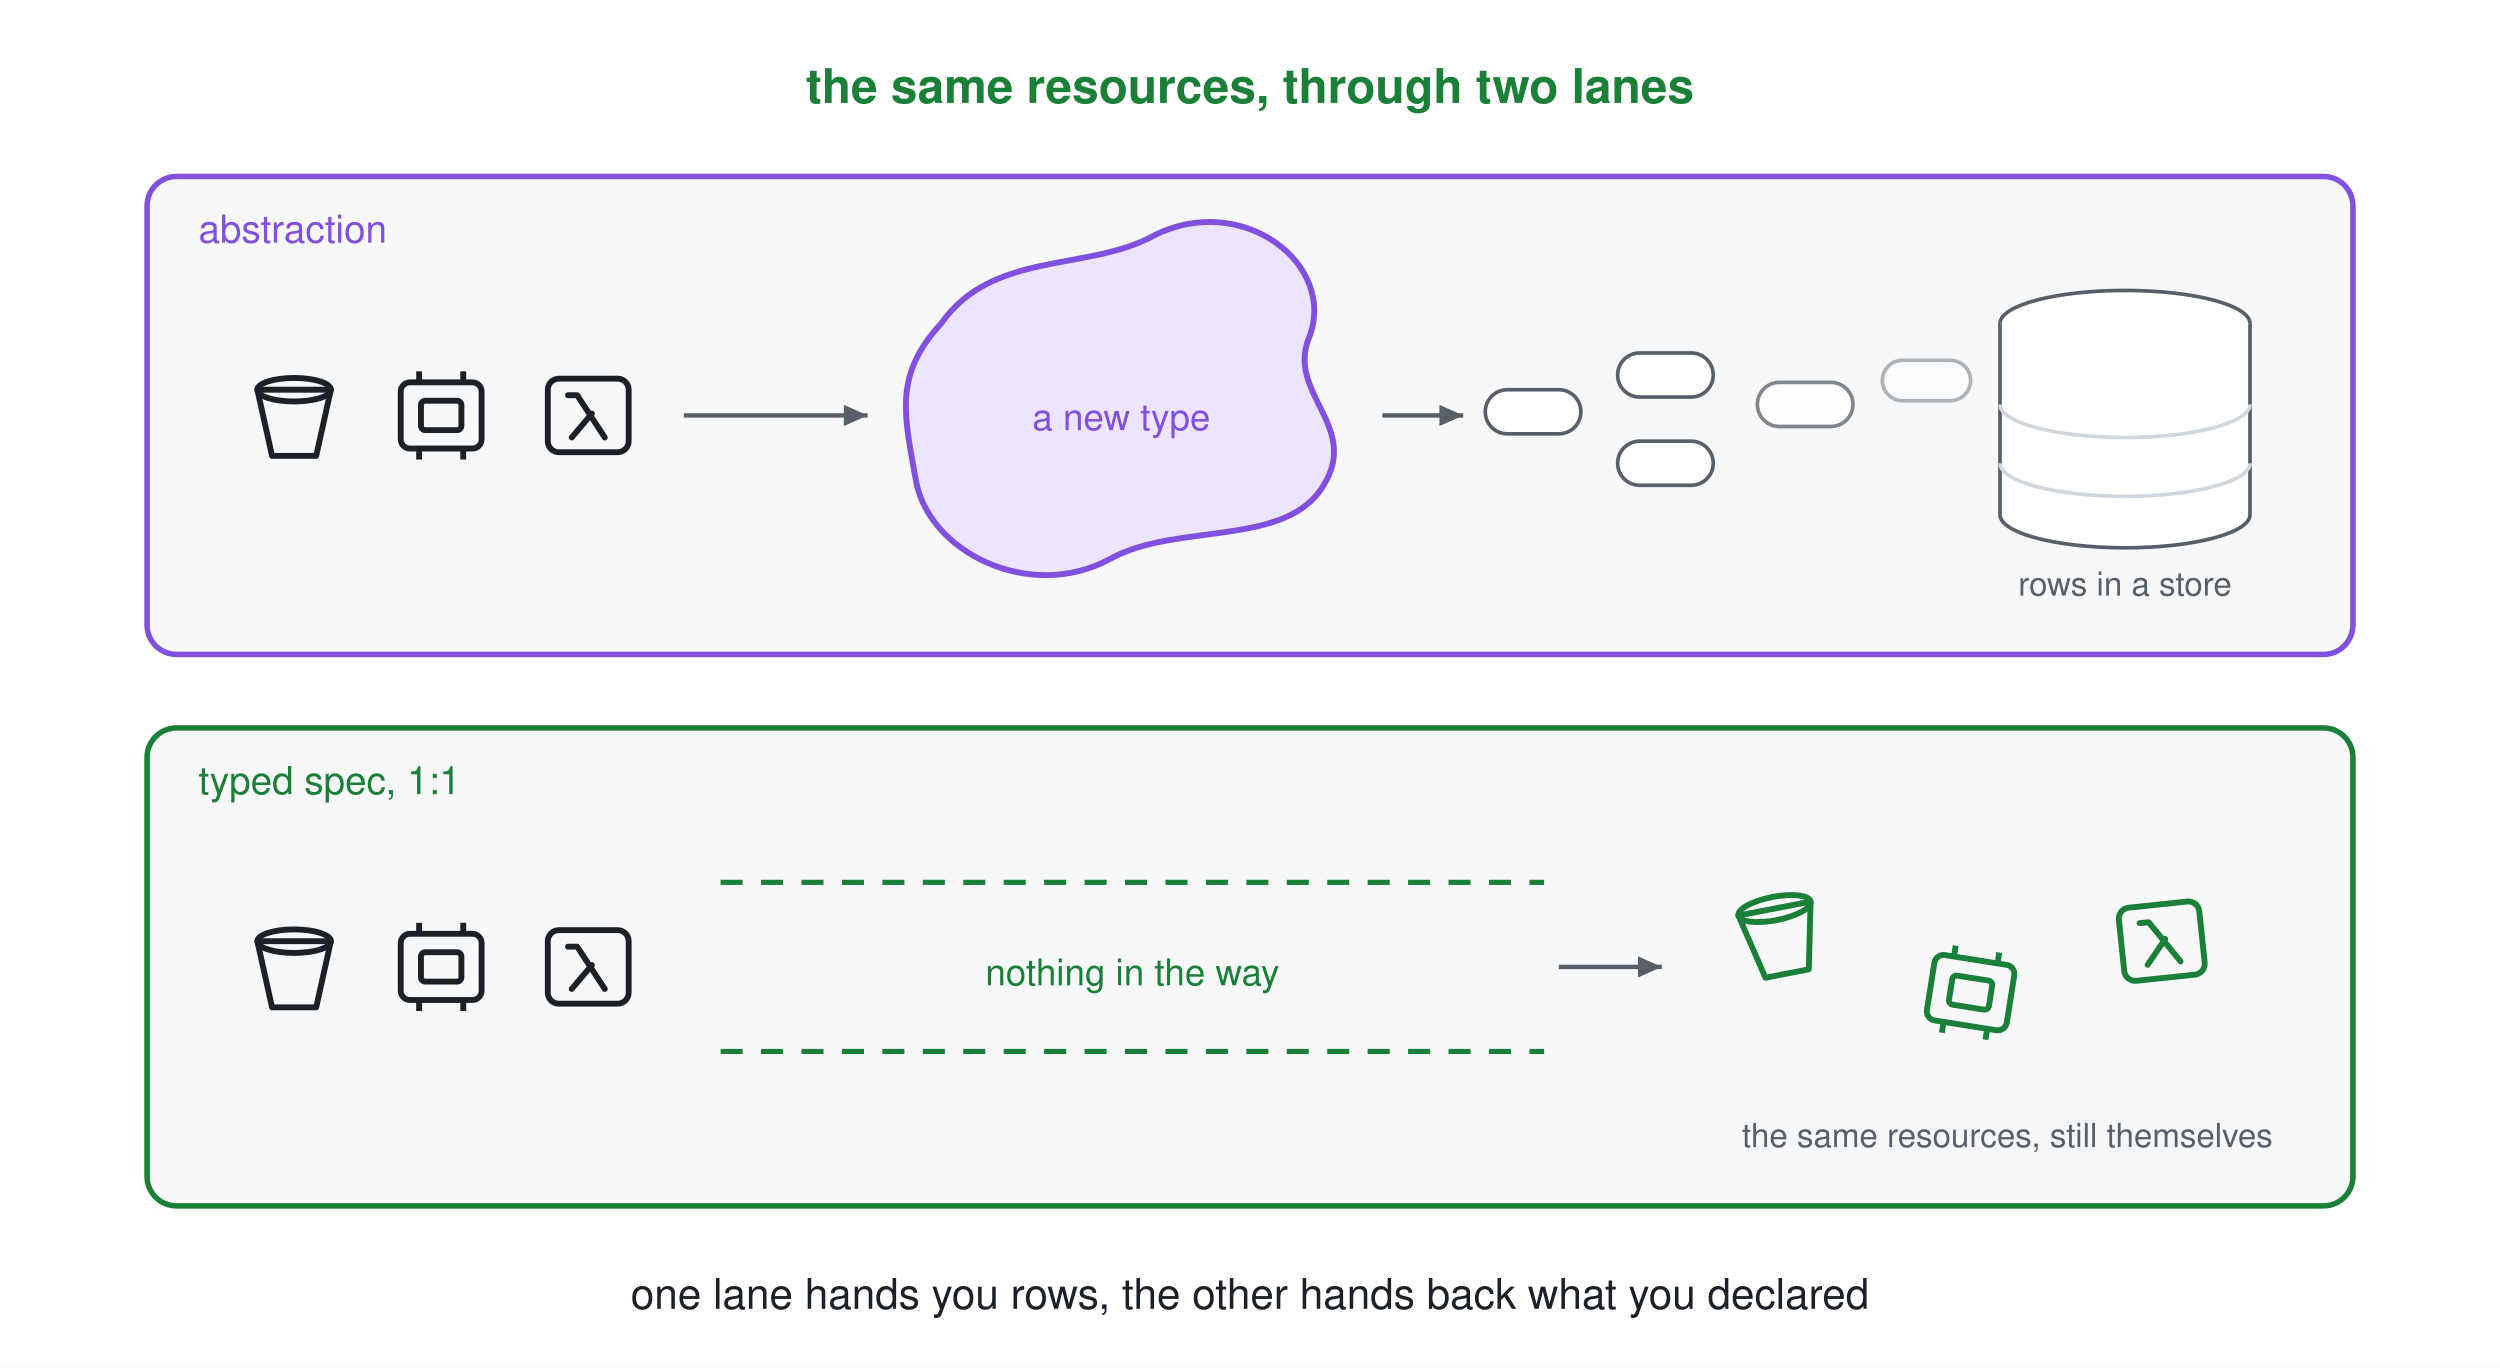
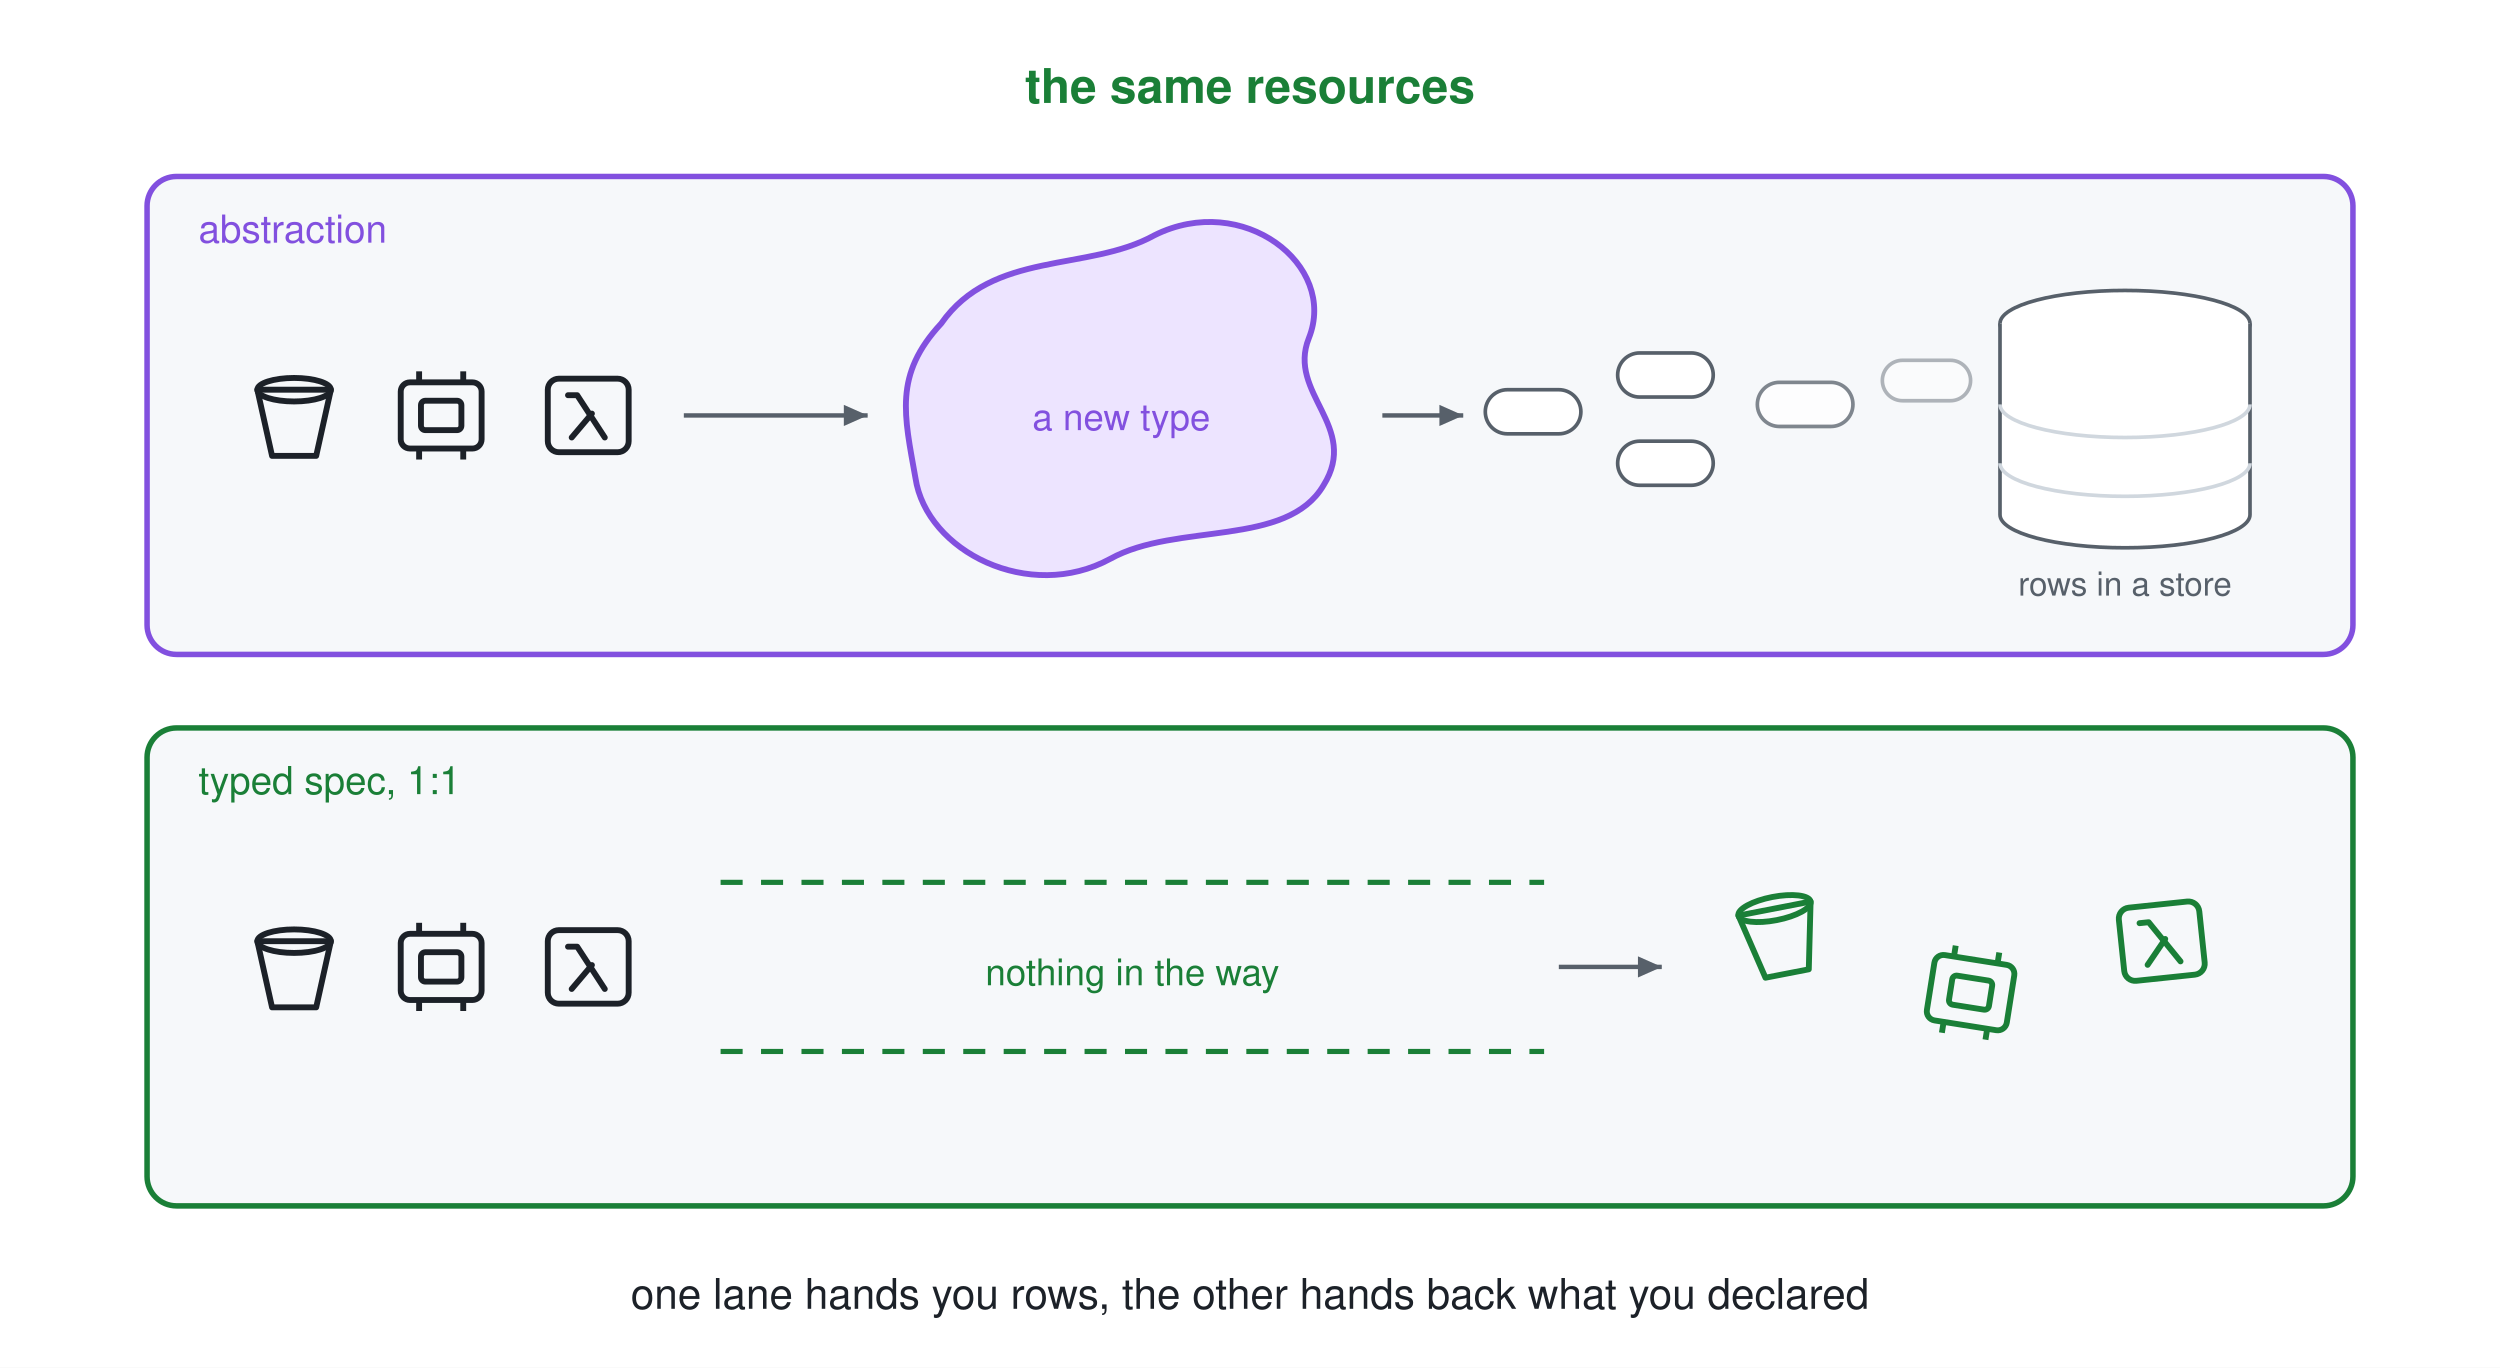
<svg xmlns="http://www.w3.org/2000/svg" viewBox="0 0 680 372" style="max-width:660px;display:block;margin:0 auto" font-family="-apple-system, Segoe UI, Helvetica, Arial, sans-serif">
  <rect x="0" y="0" width="680" height="372" fill="#ffffff" />
  <defs>
    <g id="bucket" stroke="currentColor" stroke-width="1.6" fill="none" stroke-linejoin="round">
      <path d="M4,7 L8,25 L20,25 L24,7 Z" />
      <ellipse cx="14" cy="7" rx="10" ry="3.2" />
    </g>
    <g id="server" stroke="currentColor" stroke-width="1.6" fill="none" stroke-linejoin="round">
      <rect x="3" y="5" width="22" height="18" rx="2.5" />
      <rect x="8.5" y="10" width="11" height="8" rx="1.2" />
      <path d="M8,5 L8,2 M20,5 L20,2 M8,23 L8,26 M20,23 L20,26" />
    </g>
    <g id="fn" stroke="currentColor" stroke-width="1.6" fill="none" stroke-linejoin="round">
      <rect x="3" y="4" width="22" height="20" rx="3" />
      <path d="M8.5,8.5 L11,8.5 L18.5,20" stroke-linecap="round" />
      <path d="M15,13.5 L9.5,20" stroke-linecap="round" />
    </g>
    <marker id="ln" viewBox="0 0 10 10" refX="9" refY="5" markerWidth="6" markerHeight="6" orient="auto">
      <path d="M0,1 L9,5 L0,9 z" fill="#57606a" />
    </marker>
  </defs>
-   <text x="340" y="28" font-size="13" font-weight="700" fill="#1a7f37" text-anchor="middle">the same resources, through two lanes</text>
+   <text x="340" y="28" font-size="13" font-weight="700" fill="#1a7f37" text-anchor="middle">the same resources</text>
  <rect x="40" y="48" width="600" height="130" rx="8" fill="#f6f8fa" stroke="#8250df" stroke-width="1.5" />
  <text x="54" y="66" font-size="10.5" fill="#8250df">abstraction</text>
  <g color="#1c2128">
    <use href="#bucket" x="66" y="99" />
  </g>
  <g color="#1c2128">
    <use href="#server" x="106" y="99" />
  </g>
  <g color="#1c2128">
    <use href="#fn" x="146" y="99" />
  </g>
  <line x1="186" y1="113" x2="236" y2="113" stroke="#57606a" stroke-width="1.2" marker-end="url(#ln)" />
  <path d="M256,88 C270,68 296,74 314,64 C338,52 364,72 356,92 C350,107 370,116 360,132 C350,149 320,142 302,152 C280,164 252,150 249,130 C246,113 243,102 256,88 Z" fill="#ede4ff" stroke="#8250df" stroke-width="1.6" />
  <text x="305" y="117" font-size="10" fill="#8250df" text-anchor="middle">a new type</text>
  <line x1="376" y1="113" x2="398" y2="113" stroke="#57606a" stroke-width="1.2" marker-end="url(#ln)" />
  <rect x="404" y="106" width="26" height="12" rx="6" fill="#ffffff" stroke="#57606a" />
  <rect x="440" y="96" width="26" height="12" rx="6" fill="#ffffff" stroke="#57606a" />
  <rect x="440" y="120" width="26" height="12" rx="6" fill="#ffffff" stroke="#57606a" />
  <rect x="478" y="104" width="26" height="12" rx="6" fill="#ffffff" stroke="#57606a" opacity="0.75" />
  <rect x="512" y="98" width="24" height="11" rx="5.5" fill="#ffffff" stroke="#57606a" opacity="0.45" />
  <ellipse cx="578" cy="88" rx="34" ry="9" fill="#ffffff" stroke="#57606a" />
  <path d="M544,88 L544,140 A34,9 0 0 0 612,140 L612,88" fill="#ffffff" stroke="#57606a" stroke-width="1" />
  <path d="M544,110 A34,9 0 0 0 612,110 M544,126 A34,9 0 0 0 612,126" fill="none" stroke="#d0d7de" />
  <text x="578" y="162" font-size="9" fill="#57606a" text-anchor="middle">rows in a store</text>
  <rect x="40" y="198" width="600" height="130" rx="8" fill="#f6f8fa" stroke="#1a7f37" stroke-width="1.5" />
  <text x="54" y="216" font-size="10.5" fill="#1a7f37">typed spec, 1:1</text>
  <g color="#1c2128">
    <use href="#bucket" x="66" y="249" />
  </g>
  <g color="#1c2128">
    <use href="#server" x="106" y="249" />
  </g>
  <g color="#1c2128">
    <use href="#fn" x="146" y="249" />
  </g>
  <path d="M196,240 L420,240 M196,286 L420,286" stroke="#1a7f37" stroke-width="1.4" stroke-dasharray="6 5" />
  <text x="308" y="268" font-size="10" fill="#1a7f37" text-anchor="middle">nothing in the way</text>
  <line x1="424" y1="263" x2="452" y2="263" stroke="#57606a" stroke-width="1.2" marker-end="url(#ln)" />
  <g color="#1a7f37">
    <use href="#bucket" x="470" y="240" transform="rotate(-11 484 254)" />
  </g>
  <g color="#1a7f37">
    <use href="#server" x="522" y="256" transform="rotate(9 536 270)" />
  </g>
  <g color="#1a7f37">
    <use href="#fn" x="574" y="242" transform="rotate(-6 588 256)" />
  </g>
-   <text x="546" y="312" font-size="9" fill="#57606a" text-anchor="middle">the same resources, still themselves</text>
  <text x="340" y="356" font-size="11.5" fill="#1c2128" text-anchor="middle">one lane hands you rows, the other hands back what you declared</text>
</svg>
